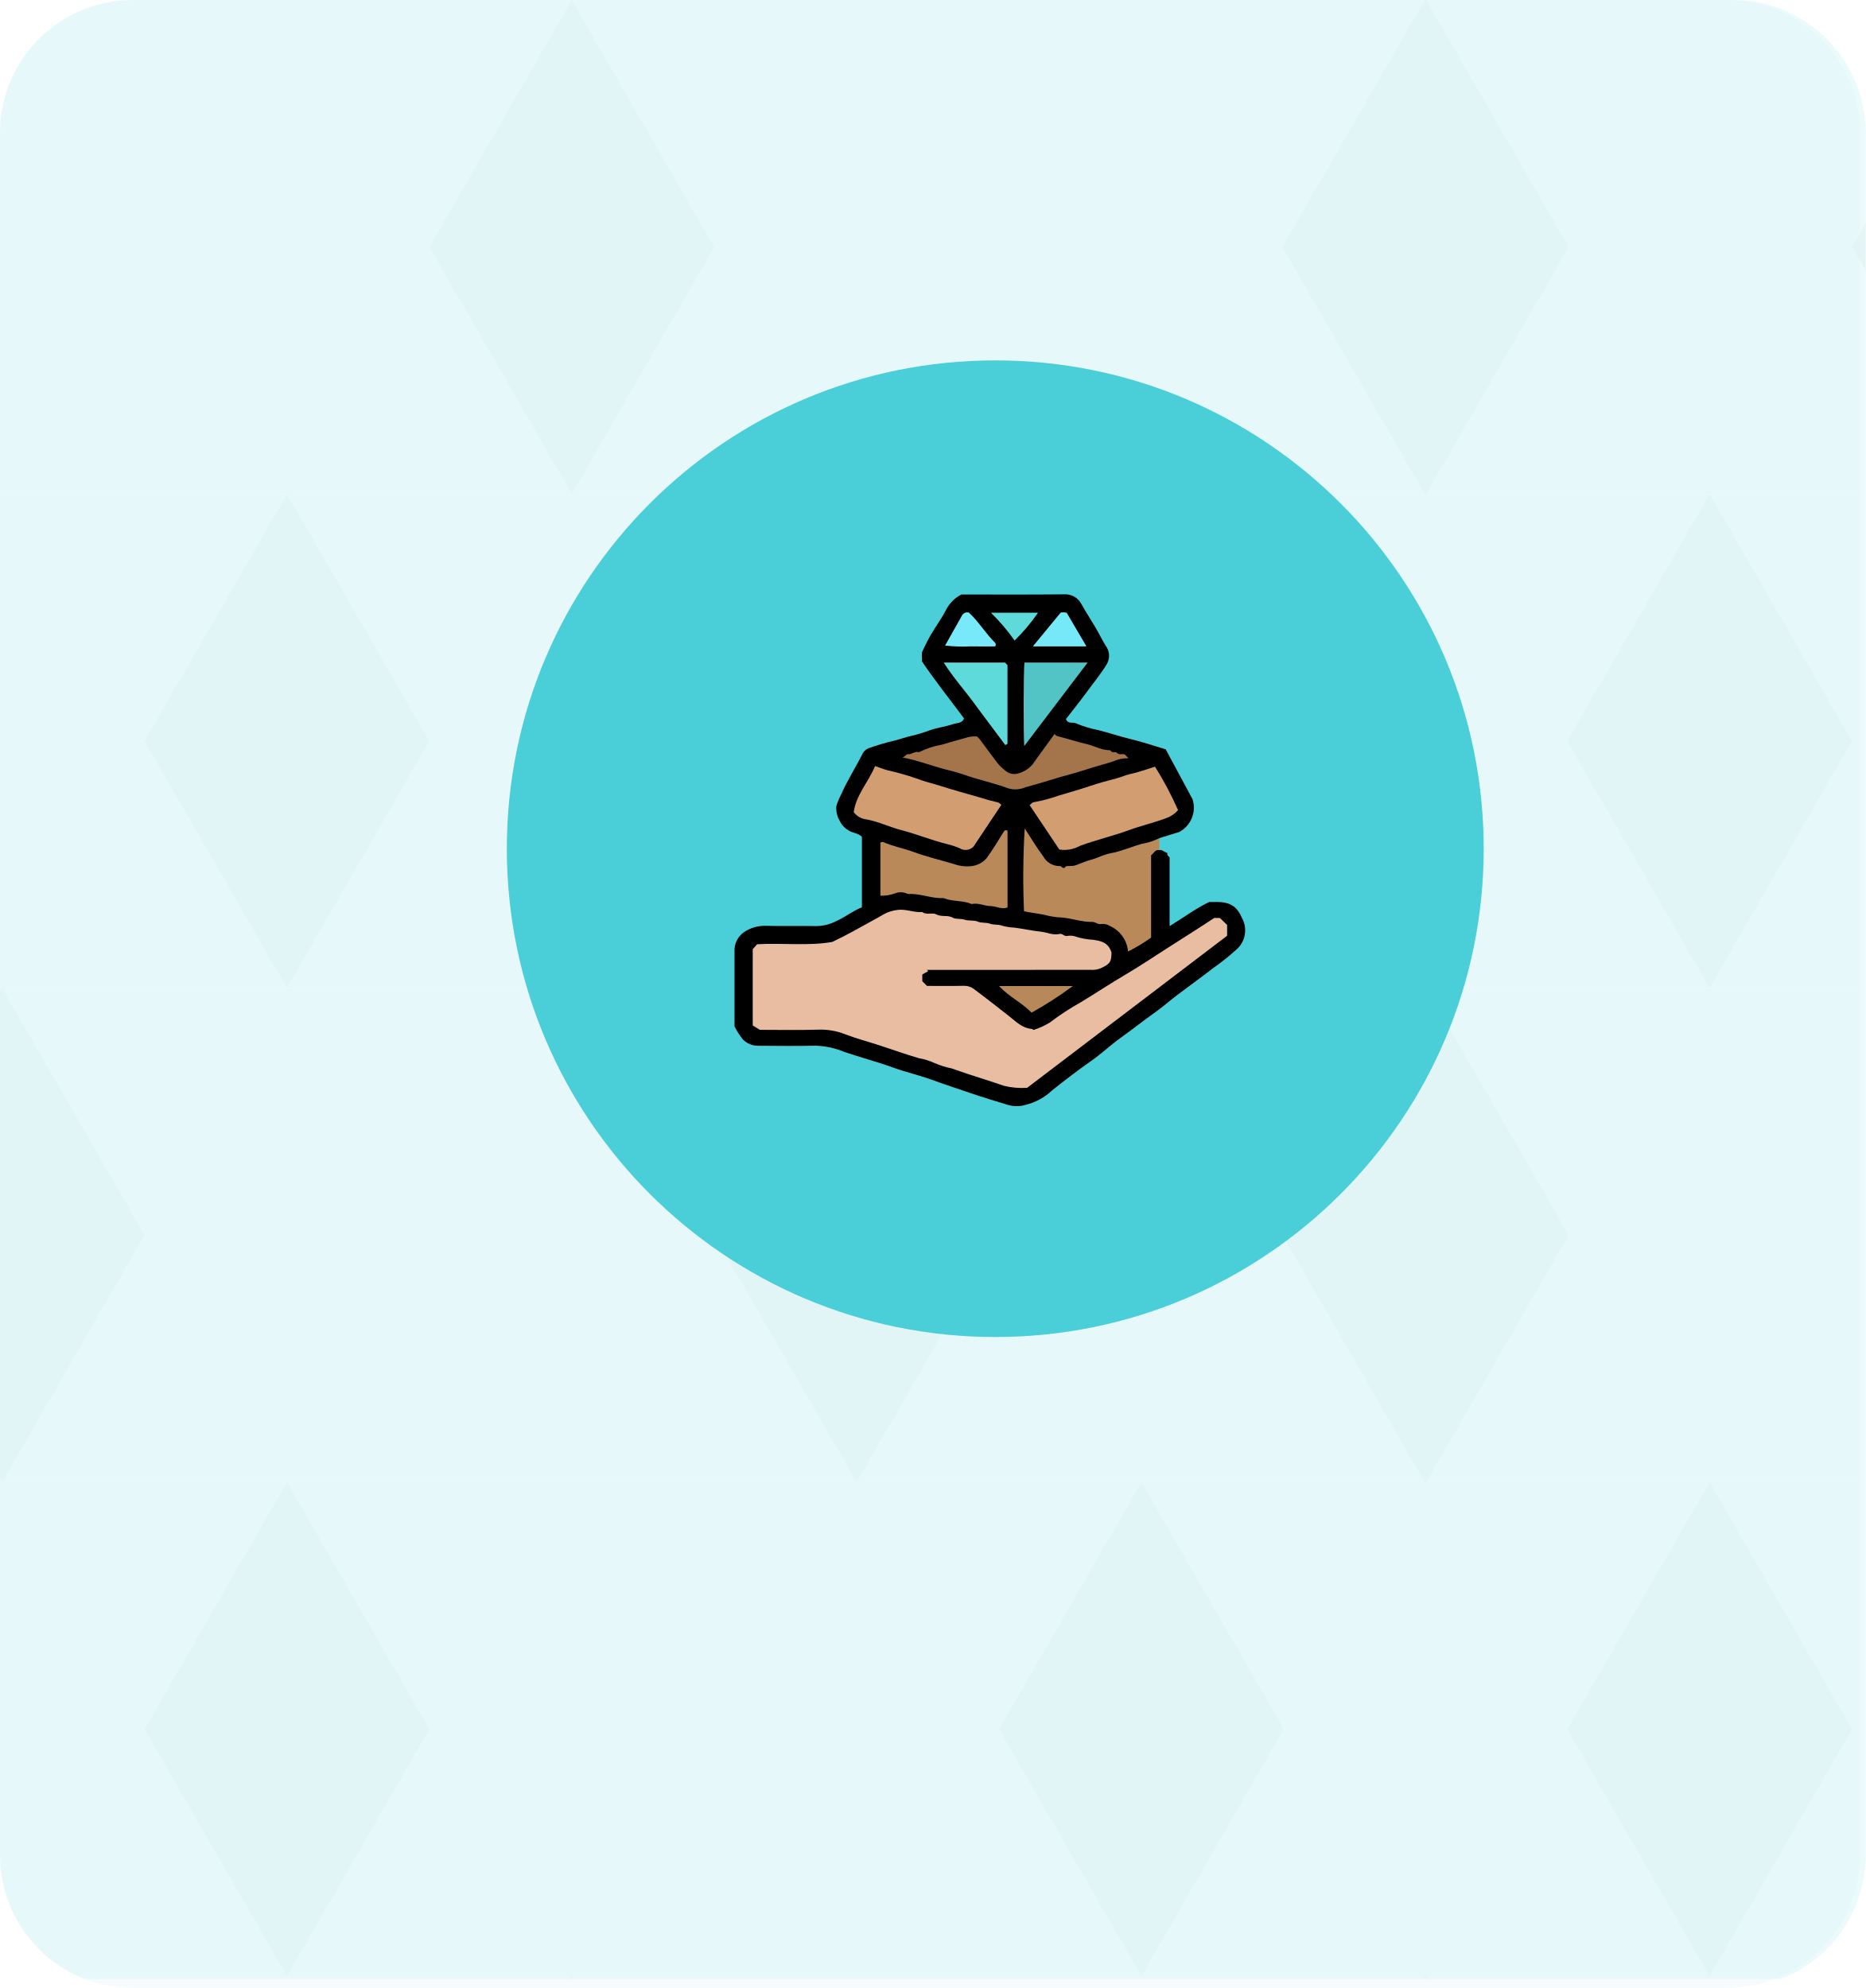
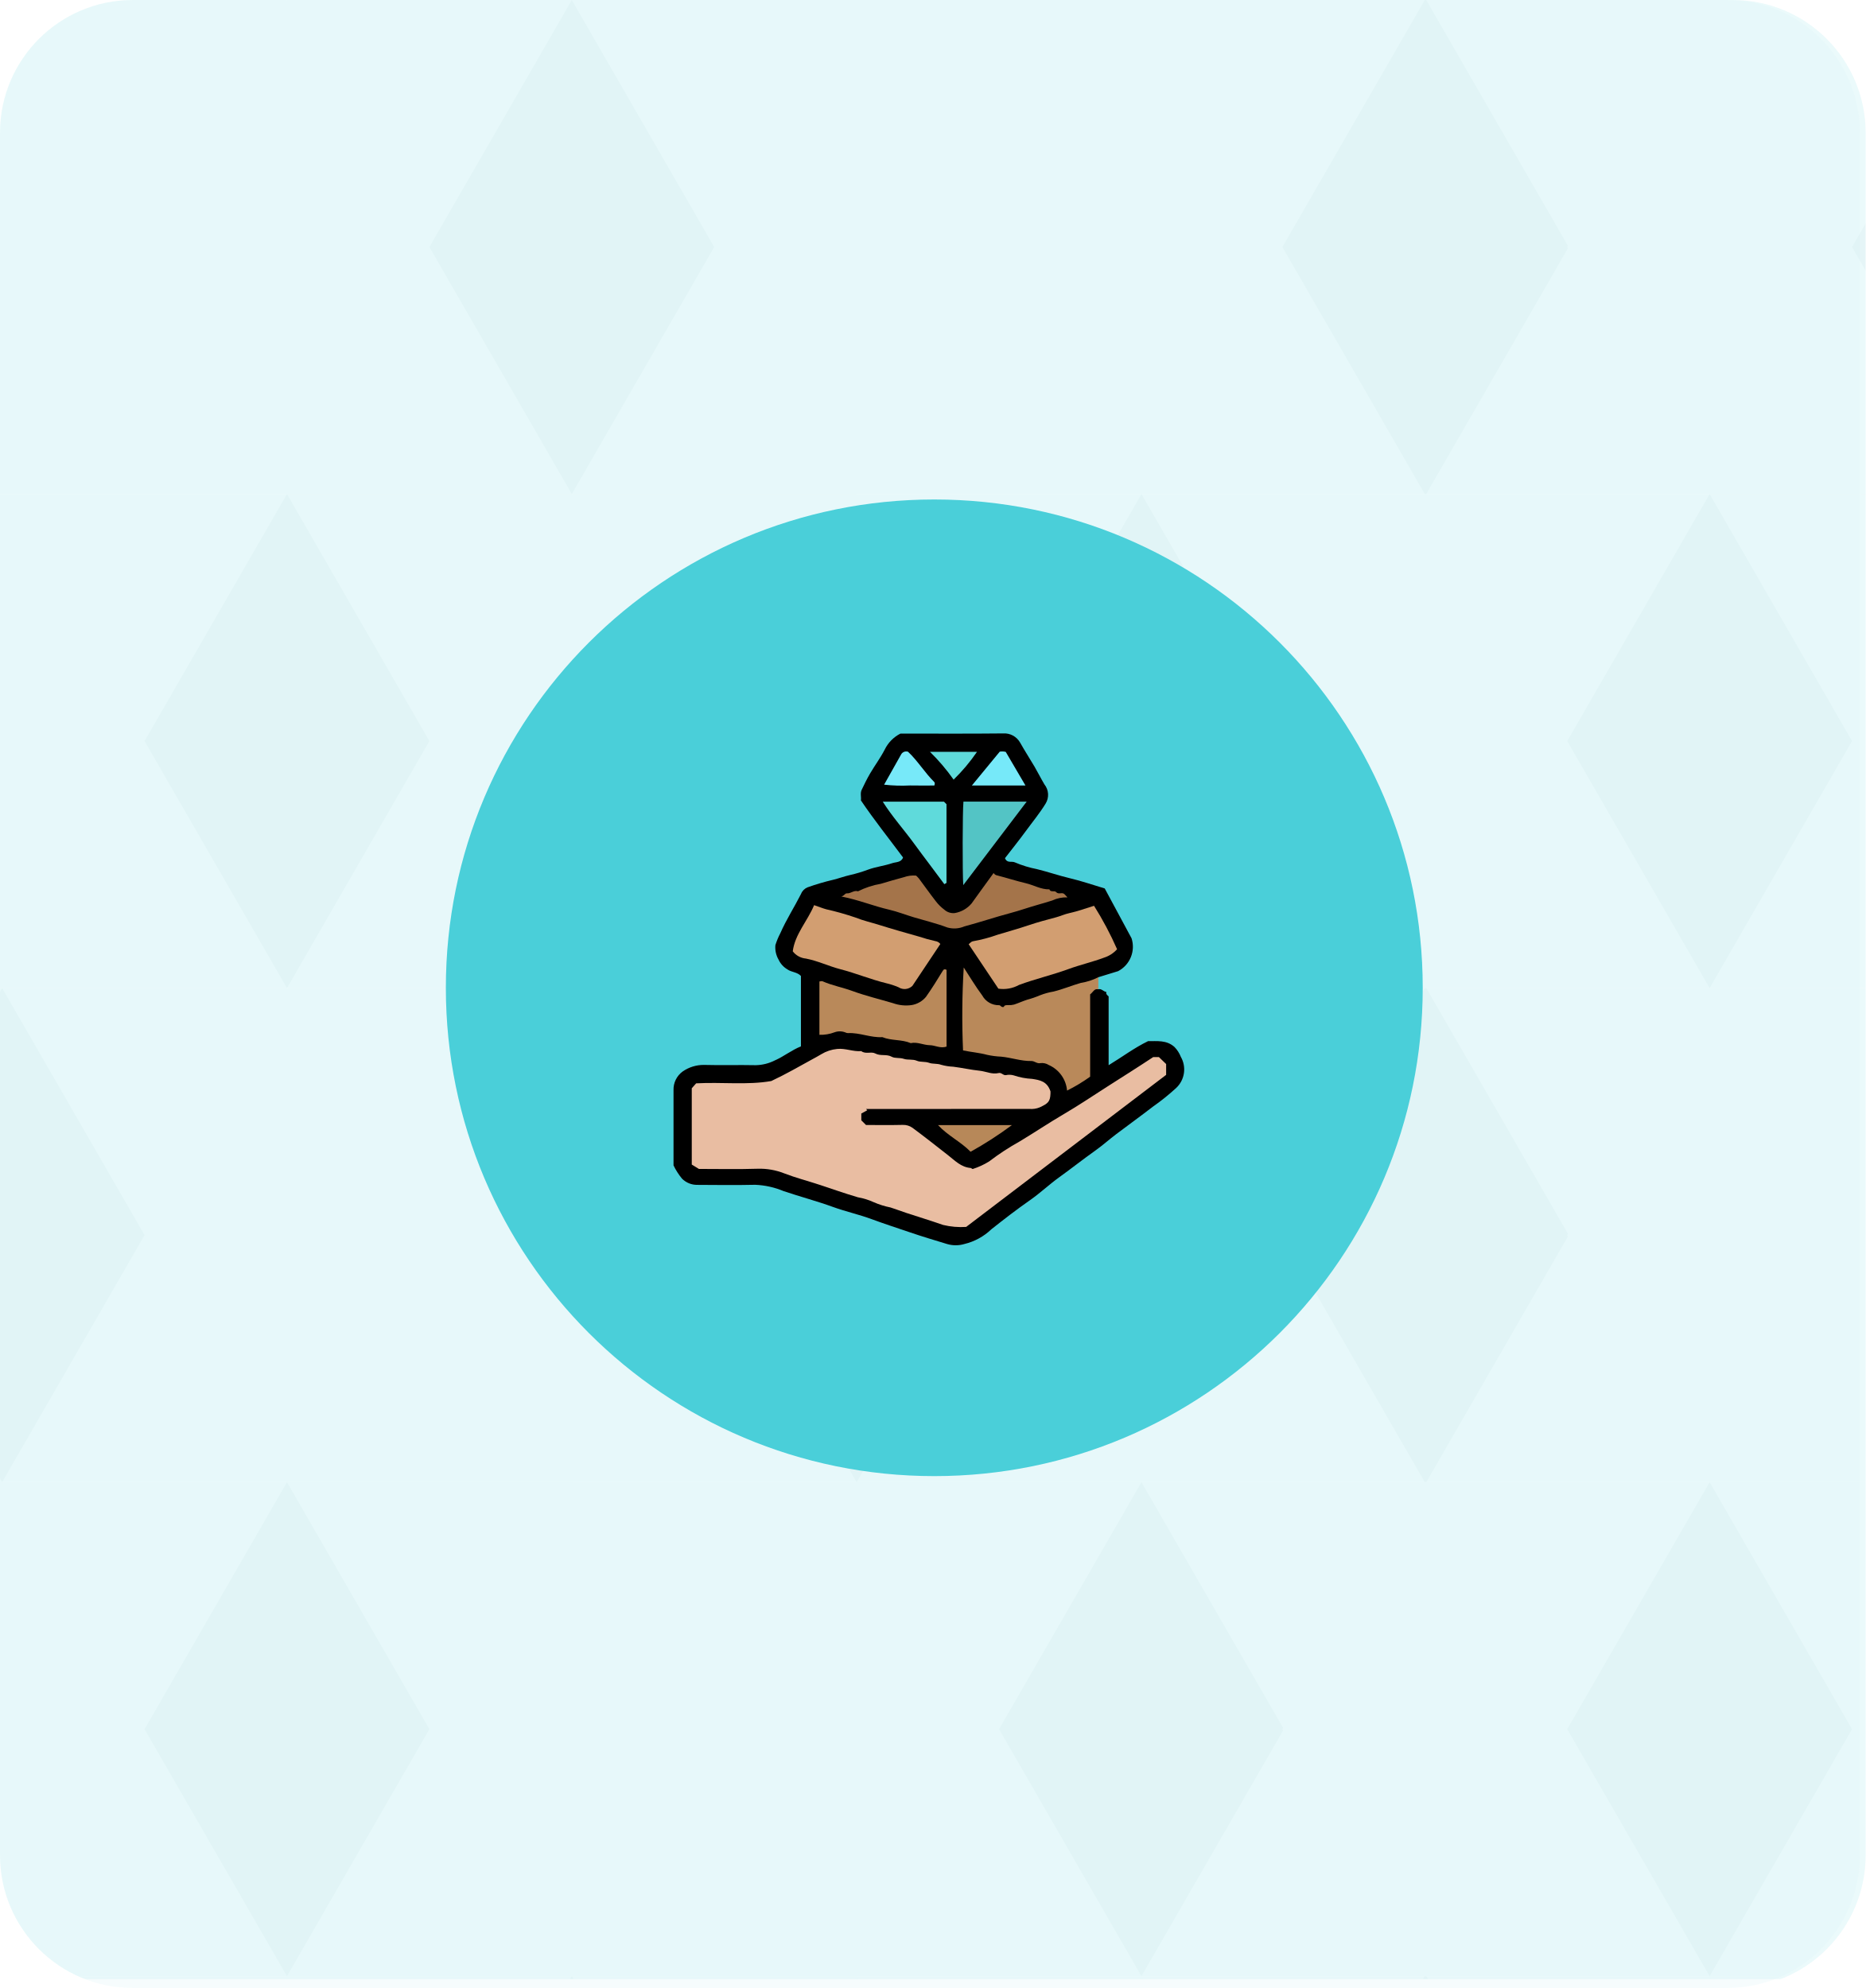
<svg xmlns="http://www.w3.org/2000/svg" width="295" height="314.427" viewBox="0 0 295 314.427">
  <defs>
    <clipPath id="a">
      <rect width="295" height="314.427" rx="21" transform="translate(338 3804.443)" fill="#4acfd9" opacity="0.25" />
    </clipPath>
    <clipPath id="b">
      <rect width="675.34" height="390.699" fill="#4acfd9" />
    </clipPath>
    <clipPath id="e">
      <rect width="556.476" height="313.018" fill="#4acfd9" />
    </clipPath>
    <clipPath id="f">
      <rect width="90.077" height="78.14" fill="#4acfd9" />
    </clipPath>
    <clipPath id="g">
      <path d="M222.5,147.533h45.039l22.519-39.071L267.543,69.393H222.5l-22.52,39.069Z" transform="translate(-199.984 -69.393)" fill="#4acfd9" />
    </clipPath>
    <clipPath id="i">
      <path d="M102.513,78.14h45.039L170.07,39.071,147.551,0H102.513L79.994,39.071Z" transform="translate(-79.994)" fill="#4acfd9" />
    </clipPath>
    <clipPath id="j">
      <path d="M142.51,0,119.991,39.069,142.51,78.14h45.039l22.519-39.071L187.548,0Z" transform="translate(-119.991)" fill="#4acfd9" />
    </clipPath>
    <clipPath id="m">
      <path d="M22.519,78.14H67.557l22.52-39.069L67.557,0H22.519L0,39.071Z" fill="#4acfd9" />
    </clipPath>
    <clipPath id="n">
      <path d="M62.516,147.533h45.039l22.52-39.071-22.52-39.069H62.516L40,108.462Z" transform="translate(-39.997 -69.393)" fill="#4acfd9" />
    </clipPath>
    <clipPath id="o">
      <path d="M102.513,147.533h45.039l22.519-39.071L147.551,69.393H102.513L79.994,108.462Z" transform="translate(-79.994 -69.393)" fill="#4acfd9" />
    </clipPath>
    <clipPath id="q">
      <rect width="90.076" height="78.14" fill="#4acfd9" />
    </clipPath>
    <clipPath id="r">
      <path d="M142.51,147.533h45.039l22.519-39.071L187.548,69.393H142.51l-22.519,39.069Z" transform="translate(-119.991 -69.393)" fill="#4acfd9" />
    </clipPath>
    <clipPath id="s">
      <path d="M35.617,69.393v78.14H63.068l22.52-39.071L63.068,69.393Z" transform="translate(-35.617 -69.393)" fill="#4acfd9" />
    </clipPath>
    <clipPath id="t">
      <path d="M182.507,147.533h45.039l22.519-39.071L227.546,69.393H182.507l-22.52,39.069Z" transform="translate(-159.987 -69.393)" fill="#4acfd9" />
    </clipPath>
    <clipPath id="u">
      <path d="M62.516,0,40,39.069,62.516,78.14h45.039l22.52-39.071L107.554,0Z" transform="translate(-39.997)" fill="#4acfd9" />
    </clipPath>
    <clipPath id="x">
      <path d="M182.507,78.14h45.039l22.519-39.069L227.546,0H182.507l-22.52,39.071Z" transform="translate(-159.987)" fill="#4acfd9" />
    </clipPath>
    <clipPath id="y">
      <path d="M222.5,0l-22.52,39.069L222.5,78.14h45.037l22.52-39.071L267.541,0Z" transform="translate(-199.984)" fill="#4acfd9" />
    </clipPath>
    <clipPath id="ab">
      <path d="M262.5,147.533H307.54l22.519-39.071L307.54,69.393H262.5l-22.52,39.069Z" transform="translate(-239.981 -69.393)" fill="#4acfd9" />
    </clipPath>
    <clipPath id="ac">
      <path d="M262.491,0l-22.52,39.069,22.52,39.071H307.53l22.519-39.071L307.53,0Z" transform="translate(-239.971)" fill="#4acfd9" />
    </clipPath>
    <clipPath id="ad">
      <path d="M35.617,208.179v78.139H63.068l22.52-39.071-22.52-39.068Z" transform="translate(-35.617 -208.179)" fill="#4acfd9" />
    </clipPath>
    <clipPath id="ae">
      <path d="M35.617,138.786v78.14H63.068l22.52-39.071-22.52-39.069Z" transform="translate(-35.617 -138.786)" fill="#4acfd9" />
    </clipPath>
    <clipPath id="af">
      <path d="M62.516,216.926h45.039l22.52-39.071-22.52-39.069H62.516L40,177.855Z" transform="translate(-39.997 -138.786)" fill="#4acfd9" />
    </clipPath>
    <clipPath id="ai">
      <path d="M102.513,216.926h45.039l22.519-39.071-22.519-39.069H102.513L79.994,177.855Z" transform="translate(-79.994 -138.786)" fill="#4acfd9" />
    </clipPath>
    <clipPath id="ak">
      <path d="M102.513,355.711h45.039l22.519-39.069-22.519-39.071H102.513L79.994,316.642Z" transform="translate(-79.994 -277.571)" fill="#4acfd9" />
    </clipPath>
    <clipPath id="al">
      <path d="M140.019,277.571l-.265.459h45.568l-.265-.459Z" transform="translate(-139.754 -277.571)" fill="#4acfd9" />
    </clipPath>
    <clipPath id="an">
      <rect width="90.077" height="78.139" fill="#4acfd9" />
    </clipPath>
    <clipPath id="ao">
      <path d="M62.516,286.318h45.039l22.52-39.069-22.52-39.069H62.516L40,247.248Z" transform="translate(-39.997 -208.179)" fill="#4acfd9" />
    </clipPath>
    <clipPath id="aq">
      <path d="M182.507,216.926h45.039l22.519-39.071-22.519-39.069H182.507l-22.52,39.069Z" transform="translate(-159.987 -138.786)" fill="#4acfd9" />
    </clipPath>
    <clipPath id="as">
      <path d="M22.519,355.711H67.557l22.52-39.069-22.52-39.071H22.519L0,316.642Z" transform="translate(0 -277.571)" fill="#4acfd9" />
    </clipPath>
    <clipPath id="at">
      <path d="M142.51,216.926h45.039l22.519-39.071-22.519-39.069H142.51l-22.519,39.069Z" transform="translate(-119.991 -138.786)" fill="#4acfd9" />
    </clipPath>
    <clipPath id="au">
      <path d="M102.513,286.318h45.039l22.519-39.069-22.519-39.069H102.513L79.994,247.248Z" transform="translate(-79.994 -208.179)" fill="#4acfd9" />
    </clipPath>
    <clipPath id="aw">
      <rect width="90.076" height="78.139" fill="#4acfd9" />
    </clipPath>
    <clipPath id="ax">
      <path d="M142.51,286.318h45.039l22.519-39.069-22.519-39.069H142.51l-22.519,39.069Z" transform="translate(-119.991 -208.179)" fill="#4acfd9" />
    </clipPath>
    <clipPath id="ay">
      <path d="M182.507,286.318h45.039l22.519-39.069-22.519-39.069H182.507l-22.52,39.069Z" transform="translate(-159.987 -208.179)" fill="#4acfd9" />
    </clipPath>
    <clipPath id="az">
      <path d="M60.025,277.571l-.265.459h45.568l-.265-.459Z" transform="translate(-59.76 -277.571)" fill="#4acfd9" />
    </clipPath>
    <clipPath id="bc">
      <path d="M182.507,355.711h45.039l22.519-39.069-22.519-39.071H182.507l-22.52,39.071Z" transform="translate(-159.987 -277.571)" fill="#4acfd9" />
    </clipPath>
    <clipPath id="be">
      <path d="M542.268,78.14h45.039l22.519-39.069L587.306,0H542.268L519.749,39.071Z" transform="translate(-519.749)" fill="#4acfd9" />
    </clipPath>
    <clipPath id="bf">
      <path d="M502.271,69.393l-22.519,39.069,22.519,39.071h33.838V69.393Z" transform="translate(-479.752 -69.393)" fill="#4acfd9" />
    </clipPath>
    <clipPath id="bg">
      <path d="M519.749,106.287l11.318,19.637V86.651Z" transform="translate(-519.749 -86.651)" fill="#4acfd9" />
    </clipPath>
    <clipPath id="bh">
      <path d="M502.271,0,479.752,39.069,502.271,78.14h33.838V0Z" transform="translate(-479.752)" fill="#4acfd9" />
    </clipPath>
    <clipPath id="bi">
      <path d="M502.271,138.786l-22.519,39.069,22.519,39.071h33.838v-78.14Z" transform="translate(-479.752 -138.786)" fill="#4acfd9" />
    </clipPath>
    <clipPath id="bl">
      <path d="M542.268,216.926h45.039l22.519-39.071-22.519-39.069H542.268l-22.519,39.069Z" transform="translate(-519.749 -138.786)" fill="#4acfd9" />
    </clipPath>
    <clipPath id="bn">
      <path d="M542.268,355.711h45.039l22.519-39.069-22.519-39.071H542.268l-22.519,39.071Z" transform="translate(-519.749 -277.571)" fill="#4acfd9" />
    </clipPath>
    <clipPath id="bp">
      <path d="M502.271,286.318H547.31l22.52-39.069-22.52-39.069H502.271l-22.519,39.069Z" transform="translate(-479.752 -208.179)" fill="#4acfd9" />
    </clipPath>
    <clipPath id="bq">
      <path d="M519.749,245.072l11.318,19.637V225.436Z" transform="translate(-519.749 -225.436)" fill="#4acfd9" />
    </clipPath>
    <clipPath id="br">
      <path d="M499.78,277.571l-.265.459h34.1v-.459Z" transform="translate(-499.515 -277.571)" fill="#4acfd9" />
    </clipPath>
    <clipPath id="bs">
      <path d="M220.013,277.571l-.265.459h45.567l-.265-.459Z" transform="translate(-219.748 -277.571)" fill="#4acfd9" />
    </clipPath>
    <clipPath id="bt">
      <path d="M222.5,286.318h45.039l22.519-39.069-22.519-39.069H222.5l-22.52,39.069Z" transform="translate(-199.984 -208.179)" fill="#4acfd9" />
    </clipPath>
    <clipPath id="bw">
      <path d="M222.5,216.926h45.039l22.519-39.071-22.519-39.069H222.5l-22.52,39.069Z" transform="translate(-199.984 -138.786)" fill="#4acfd9" />
    </clipPath>
    <clipPath id="by">
      <path d="M262.5,286.318H307.54l22.519-39.069L307.54,208.179H262.5l-22.52,39.069Z" transform="translate(-239.981 -208.179)" fill="#4acfd9" />
    </clipPath>
    <clipPath id="bz">
      <path d="M260.009,277.571l-.265.459h45.568l-.265-.459Z" transform="translate(-259.744 -277.571)" fill="#4acfd9" />
    </clipPath>
    <clipPath id="ca">
      <path d="M262.5,216.926H307.54l22.519-39.071L307.54,138.786H262.5l-22.52,39.069Z" transform="translate(-239.981 -138.786)" fill="#4acfd9" />
    </clipPath>
    <clipPath id="cd">
      <path d="M422.276,147.533h45.039l22.52-39.071-22.52-39.069H422.276l-22.519,39.069Z" transform="translate(-399.757 -69.393)" fill="#4acfd9" />
    </clipPath>
    <clipPath id="cf">
      <path d="M302.286,78.14h45.039l22.519-39.069L347.325,0H302.286l-22.52,39.071Z" transform="translate(-279.766)" fill="#4acfd9" />
    </clipPath>
    <clipPath id="cg">
      <path d="M342.283,0,319.764,39.069,342.283,78.14h45.039L409.84,39.069,387.321,0Z" transform="translate(-319.764)" fill="#4acfd9" />
    </clipPath>
    <clipPath id="ch">
      <path d="M302.286,147.533h45.039l22.519-39.071L347.325,69.393H302.286l-22.52,39.069Z" transform="translate(-279.766 -69.393)" fill="#4acfd9" />
    </clipPath>
    <clipPath id="ck">
      <path d="M342.283,147.533h45.039l22.519-39.071L387.322,69.393H342.283l-22.52,39.069Z" transform="translate(-319.763 -69.393)" fill="#4acfd9" />
    </clipPath>
    <clipPath id="cl">
      <path d="M382.28,147.533h45.038l22.52-39.071-22.52-39.069H382.28l-22.52,39.069Z" transform="translate(-359.76 -69.393)" fill="#4acfd9" />
    </clipPath>
    <clipPath id="co">
      <path d="M382.28,78.14h45.038l22.52-39.069L427.317,0H382.28L359.76,39.071Z" transform="translate(-359.76)" fill="#4acfd9" />
    </clipPath>
    <clipPath id="cp">
      <path d="M422.276,0,399.757,39.069,422.276,78.14h45.039l22.519-39.071L467.315,0Z" transform="translate(-399.757)" fill="#4acfd9" />
    </clipPath>
    <clipPath id="cs">
      <path d="M462.274,147.533h45.037l22.52-39.071-22.52-39.069H462.274l-22.52,39.069Z" transform="translate(-439.754 -69.393)" fill="#4acfd9" />
    </clipPath>
    <clipPath id="ct">
      <path d="M462.264,0,439.745,39.069,462.264,78.14H507.3l22.519-39.071L507.3,0Z" transform="translate(-439.745)" fill="#4acfd9" />
    </clipPath>
    <clipPath id="cw">
      <path d="M302.286,216.926h45.039l22.519-39.071-22.519-39.069H302.286l-22.52,39.069Z" transform="translate(-279.766 -138.786)" fill="#4acfd9" />
    </clipPath>
    <clipPath id="cy">
      <path d="M302.286,355.711h45.039l22.519-39.069-22.519-39.071H302.286l-22.52,39.071Z" transform="translate(-279.766 -277.571)" fill="#4acfd9" />
    </clipPath>
    <clipPath id="cz">
      <path d="M339.792,277.571l-.265.459h45.568l-.265-.459Z" transform="translate(-339.527 -277.571)" fill="#4acfd9" />
    </clipPath>
    <clipPath id="dc">
      <path d="M382.28,216.926h45.038l22.52-39.071-22.52-39.069H382.28l-22.52,39.069Z" transform="translate(-359.76 -138.786)" fill="#4acfd9" />
    </clipPath>
    <clipPath id="dd">
      <path d="M342.283,216.926h45.039l22.519-39.071-22.519-39.069H342.283l-22.52,39.069Z" transform="translate(-319.763 -138.786)" fill="#4acfd9" />
    </clipPath>
    <clipPath id="de">
      <path d="M302.286,286.318h45.039l22.519-39.069-22.519-39.069H302.286l-22.52,39.069Z" transform="translate(-279.766 -208.179)" fill="#4acfd9" />
    </clipPath>
    <clipPath id="dh">
      <path d="M342.283,286.318h45.039l22.519-39.069-22.519-39.069H342.283l-22.52,39.069Z" transform="translate(-319.763 -208.179)" fill="#4acfd9" />
    </clipPath>
    <clipPath id="di">
      <path d="M382.28,286.318h45.038l22.52-39.069-22.52-39.069H382.28l-22.52,39.069Z" transform="translate(-359.76 -208.179)" fill="#4acfd9" />
    </clipPath>
    <clipPath id="dl">
      <path d="M382.28,355.711h45.038l22.52-39.069-22.52-39.071H382.28l-22.52,39.071Z" transform="translate(-359.76 -277.571)" fill="#4acfd9" />
    </clipPath>
    <clipPath id="dm">
      <path d="M419.785,277.571l-.264.459h45.567l-.265-.459Z" transform="translate(-419.521 -277.571)" fill="#4acfd9" />
    </clipPath>
    <clipPath id="dn">
      <path d="M422.276,286.318h45.039l22.52-39.069-22.52-39.069H422.276l-22.519,39.069Z" transform="translate(-399.757 -208.179)" fill="#4acfd9" />
    </clipPath>
    <clipPath id="dq">
      <path d="M422.276,216.926h45.039l22.52-39.071-22.52-39.069H422.276l-22.519,39.069Z" transform="translate(-399.757 -138.786)" fill="#4acfd9" />
    </clipPath>
    <clipPath id="ds">
      <path d="M462.274,286.318h45.037l22.52-39.069-22.52-39.069H462.274l-22.52,39.069Z" transform="translate(-439.754 -208.179)" fill="#4acfd9" />
    </clipPath>
    <clipPath id="dt">
      <path d="M459.782,277.571l-.265.459h45.568l-.265-.459Z" transform="translate(-459.517 -277.571)" fill="#4acfd9" />
    </clipPath>
    <clipPath id="du">
      <path d="M462.274,216.926h45.037l22.52-39.071-22.52-39.069H462.274l-22.52,39.069Z" transform="translate(-439.754 -138.786)" fill="#4acfd9" />
    </clipPath>
    <clipPath id="dv">
      <rect width="80.746" height="80.956" fill="none" />
    </clipPath>
  </defs>
-   <g transform="translate(-327.858 -3815)">
-     <g transform="translate(-10.142 10.557)" opacity="0.2" clip-path="url(#a)">
+   <g transform="translate(-337.5 -3793)">
+     <g transform="translate(-0.5 -11.443)" opacity="0.2" clip-path="url(#a)">
      <rect width="295" height="314.427" rx="21" transform="translate(337.102 3804.443)" fill="#4acfd9" opacity="0.25" />
      <g transform="translate(225.743 3804.443)">
        <g clip-path="url(#b)">
          <g clip-path="url(#b)">
            <g opacity="0.55">
              <g clip-path="url(#b)">
                <g transform="translate(40.107)">
                  <g clip-path="url(#e)">
                    <g transform="translate(185.086 78.14)" style="mix-blend-mode:multiply;isolation:isolate">
                      <g clip-path="url(#f)">
                        <g clip-path="url(#g)">
                          <rect width="82.175" height="93.554" transform="translate(-3.567 77.977) rotate(-87.381)" fill="#4acfd9" />
                        </g>
                      </g>
                    </g>
                    <g transform="translate(49.97)" style="mix-blend-mode:multiply;isolation:isolate">
                      <g clip-path="url(#f)">
                        <g transform="translate(0)">
                          <g clip-path="url(#i)">
                            <rect width="82.175" height="93.553" transform="translate(-3.567 77.977) rotate(-87.381)" fill="#4acfd9" />
                          </g>
                        </g>
                      </g>
                    </g>
                  </g>
                </g>
                <g transform="translate(135.116)">
                  <g clip-path="url(#j)">
                    <rect width="82.175" height="93.553" transform="matrix(0.046, -0.999, 0.999, 0.046, -3.567, 77.977)" fill="#4acfd9" />
                  </g>
                </g>
                <g transform="translate(40.107)">
                  <g clip-path="url(#e)">
                    <g transform="translate(-40.107)" style="mix-blend-mode:multiply;isolation:isolate">
                      <g clip-path="url(#f)">
                        <g clip-path="url(#m)">
                          <rect width="82.175" height="93.554" transform="translate(-3.567 77.977) rotate(-87.381)" fill="#4acfd9" />
                        </g>
                      </g>
                    </g>
                  </g>
                </g>
                <g transform="translate(45.039 78.14)">
                  <g clip-path="url(#n)">
                    <rect width="82.175" height="93.554" transform="translate(-3.567 77.977) rotate(-87.381)" fill="#4acfd9" />
                  </g>
                </g>
                <g transform="translate(90.077 78.14)">
                  <g clip-path="url(#o)">
                    <rect width="82.175" height="93.553" transform="translate(-3.567 77.977) rotate(-87.381)" fill="#4acfd9" />
                  </g>
                </g>
                <g transform="translate(40.107)">
                  <g clip-path="url(#e)">
                    <g transform="translate(95.009 78.14)" style="mix-blend-mode:multiply;isolation:isolate">
                      <g clip-path="url(#q)">
                        <g clip-path="url(#r)">
                          <rect width="82.175" height="93.553" transform="matrix(0.046, -0.999, 0.999, 0.046, -3.567, 77.977)" fill="#4acfd9" />
                        </g>
                      </g>
                    </g>
                  </g>
                </g>
                <g transform="translate(40.107 78.14)">
                  <g clip-path="url(#s)">
                    <rect width="80.342" height="53.489" transform="matrix(0.046, -0.999, 0.999, 0.046, -3.567, 77.977)" fill="#4acfd9" />
                  </g>
                </g>
                <g transform="translate(180.153 78.14)">
                  <g clip-path="url(#t)">
                    <rect width="82.175" height="93.554" transform="translate(-3.567 77.977) rotate(-87.381)" fill="#4acfd9" />
                  </g>
                </g>
                <g transform="translate(45.039)">
                  <g clip-path="url(#u)">
                    <rect width="82.175" height="93.554" transform="translate(-3.567 77.977) rotate(-87.381)" fill="#4acfd9" />
                  </g>
                </g>
                <g transform="translate(40.107)">
                  <g clip-path="url(#e)">
                    <g transform="translate(140.047)" style="mix-blend-mode:multiply;isolation:isolate">
                      <g clip-path="url(#f)">
                        <g clip-path="url(#x)">
                          <rect width="118.829" height="119.047" transform="matrix(0.698, -0.716, 0.716, 0.698, -39.057, 40.078)" fill="#4acfd9" />
                        </g>
                      </g>
                    </g>
                  </g>
                </g>
                <g transform="translate(225.192)">
                  <g clip-path="url(#y)">
                    <rect width="118.829" height="119.047" transform="matrix(0.698, -0.716, 0.716, 0.698, -39.057, 40.078)" fill="#4acfd9" />
                  </g>
                </g>
                <g transform="translate(40.107)">
                  <g clip-path="url(#e)">
                    <g transform="translate(230.124 78.14)" style="mix-blend-mode:multiply;isolation:isolate">
                      <g clip-path="url(#f)">
                        <g clip-path="url(#ab)">
                          <rect width="119.109" height="117.106" transform="translate(-37.97 29.864) rotate(-38.186)" fill="#4acfd9" />
                        </g>
                      </g>
                    </g>
                  </g>
                </g>
                <g transform="translate(270.219)">
                  <g clip-path="url(#ac)">
                    <rect width="82.175" height="93.554" transform="translate(-3.567 77.977) rotate(-87.381)" fill="#4acfd9" />
                  </g>
                </g>
                <g transform="translate(40.107 234.42)">
                  <g clip-path="url(#ad)">
                    <rect width="80.341" height="53.489" transform="matrix(0.046, -0.999, 0.999, 0.046, -3.567, 77.976)" fill="#4acfd9" />
                  </g>
                </g>
                <g transform="translate(40.107 156.28)">
                  <g clip-path="url(#ae)">
                    <rect width="80.342" height="53.489" transform="matrix(0.046, -0.999, 0.999, 0.046, -3.567, 77.977)" fill="#4acfd9" />
                  </g>
                </g>
                <g transform="translate(45.039 156.28)">
                  <g clip-path="url(#af)">
                    <rect width="82.175" height="93.554" transform="translate(-3.567 77.977) rotate(-87.381)" fill="#4acfd9" />
                  </g>
                </g>
                <g transform="translate(40.107)">
                  <g clip-path="url(#e)">
                    <g transform="translate(49.97 156.28)" style="mix-blend-mode:multiply;isolation:isolate">
                      <g clip-path="url(#f)">
                        <g transform="translate(0)">
                          <g clip-path="url(#ai)">
                            <rect width="82.175" height="93.553" transform="translate(-3.567 77.977) rotate(-87.381)" fill="#4acfd9" />
                          </g>
                        </g>
                      </g>
                    </g>
                    <g transform="translate(49.97 312.559)" style="mix-blend-mode:multiply;isolation:isolate">
                      <g clip-path="url(#f)">
                        <g transform="translate(0 0)">
                          <g clip-path="url(#ak)">
                            <rect width="82.175" height="93.553" transform="translate(-3.567 77.977) rotate(-87.381)" fill="#4acfd9" />
                          </g>
                        </g>
                      </g>
                    </g>
                  </g>
                </g>
                <g transform="translate(157.37 312.559)">
                  <g clip-path="url(#al)">
                    <rect width="2.541" height="45.541" transform="translate(-0.021 0.458) rotate(-87.381)" fill="#4acfd9" />
                  </g>
                </g>
                <g transform="translate(40.107)">
                  <g clip-path="url(#e)">
                    <g transform="translate(4.932 234.42)" style="mix-blend-mode:multiply;isolation:isolate">
                      <g clip-path="url(#an)">
                        <g transform="translate(0)">
                          <g clip-path="url(#ao)">
                            <rect width="119.108" height="117.105" transform="translate(-37.969 29.864) rotate(-38.186)" fill="#4acfd9" />
                          </g>
                        </g>
                      </g>
                    </g>
                    <g transform="translate(140.047 156.28)" style="mix-blend-mode:multiply;isolation:isolate">
                      <g clip-path="url(#f)">
                        <g clip-path="url(#aq)">
                          <rect width="82.175" height="93.554" transform="translate(-3.567 77.977) rotate(-87.381)" fill="#4acfd9" />
                        </g>
                      </g>
                    </g>
                    <g transform="translate(-40.107 312.559)" style="mix-blend-mode:multiply;isolation:isolate">
                      <g clip-path="url(#f)">
                        <g transform="translate(0 0)">
                          <g clip-path="url(#as)">
                            <rect width="82.175" height="93.554" transform="matrix(0.046, -0.999, 0.999, 0.046, -3.567, 77.977)" fill="#4acfd9" />
                          </g>
                        </g>
                      </g>
                    </g>
                  </g>
                </g>
                <g transform="translate(135.116 156.28)">
                  <g clip-path="url(#at)">
                    <rect width="82.175" height="93.553" transform="translate(-3.567 77.977) rotate(-87.381)" fill="#4acfd9" />
                  </g>
                </g>
                <g transform="translate(90.077 234.42)">
                  <g clip-path="url(#au)">
                    <rect width="119.107" height="117.104" transform="translate(-37.969 29.864) rotate(-38.186)" fill="#4acfd9" />
                  </g>
                </g>
                <g transform="translate(40.107)">
                  <g clip-path="url(#e)">
                    <g transform="translate(95.009 234.42)" style="mix-blend-mode:multiply;isolation:isolate">
                      <g clip-path="url(#aw)">
                        <g clip-path="url(#ax)">
                          <rect width="82.174" height="93.553" transform="matrix(0.046, -0.999, 0.999, 0.046, -3.567, 77.976)" fill="#4acfd9" />
                        </g>
                      </g>
                    </g>
                  </g>
                </g>
                <g transform="translate(180.153 234.42)">
                  <g clip-path="url(#ay)">
                    <rect width="82.174" height="93.554" transform="translate(-3.567 77.976) rotate(-87.381)" fill="#4acfd9" />
                  </g>
                </g>
                <g transform="translate(67.293 312.559)">
                  <g clip-path="url(#az)">
                    <rect width="2.541" height="45.541" transform="matrix(0.046, -0.999, 0.999, 0.046, -0.021, 0.458)" fill="#4acfd9" />
                  </g>
                </g>
                <g transform="translate(40.107)">
                  <g clip-path="url(#e)">
                    <g transform="translate(140.047 312.559)" style="mix-blend-mode:multiply;isolation:isolate">
                      <g clip-path="url(#f)">
                        <g transform="translate(0 0)">
                          <g clip-path="url(#bc)">
                            <rect width="118.829" height="119.047" transform="matrix(0.698, -0.716, 0.716, 0.698, -39.057, 40.078)" fill="#4acfd9" />
                          </g>
                        </g>
                      </g>
                    </g>
                    <g transform="translate(545.157)" style="mix-blend-mode:multiply;isolation:isolate">
                      <g clip-path="url(#q)">
                        <g clip-path="url(#be)">
                          <rect width="82.175" height="93.553" transform="matrix(0.046, -0.999, 0.999, 0.046, -3.567, 77.977)" fill="#4acfd9" />
                        </g>
                      </g>
                    </g>
                  </g>
                </g>
                <g transform="translate(540.225 78.14)">
                  <g clip-path="url(#bf)">
                    <rect width="80.634" height="59.869" transform="translate(-3.567 77.977) rotate(-87.381)" fill="#4acfd9" />
                  </g>
                </g>
                <g transform="translate(585.264 97.573)">
                  <g clip-path="url(#bg)">
                    <rect width="39.749" height="13.101" transform="matrix(0.046, -0.999, 0.999, 0.046, -1.793, 39.191)" fill="#4acfd9" />
                  </g>
                </g>
                <g transform="translate(540.225)">
                  <g clip-path="url(#bh)">
                    <rect width="80.634" height="59.868" transform="translate(-3.567 77.977) rotate(-87.381)" fill="#4acfd9" />
                  </g>
                </g>
                <g transform="translate(540.225 156.28)">
                  <g clip-path="url(#bi)">
                    <rect width="80.634" height="59.868" transform="matrix(0.046, -0.999, 0.999, 0.046, -3.567, 77.977)" fill="#4acfd9" />
                  </g>
                </g>
                <g transform="translate(40.107)">
                  <g clip-path="url(#e)">
                    <g transform="translate(545.157 156.28)" style="mix-blend-mode:multiply;isolation:isolate">
                      <g clip-path="url(#q)">
                        <g clip-path="url(#bl)">
                          <rect width="82.175" height="93.553" transform="matrix(0.046, -0.999, 0.999, 0.046, -3.567, 77.977)" fill="#4acfd9" />
                        </g>
                      </g>
                    </g>
                    <g transform="translate(545.157 312.559)" style="mix-blend-mode:multiply;isolation:isolate">
                      <g clip-path="url(#q)">
                        <g transform="translate(0 0)">
                          <g clip-path="url(#bn)">
                            <rect width="82.175" height="93.553" transform="translate(-3.567 77.977) rotate(-87.381)" fill="#4acfd9" />
                          </g>
                        </g>
                      </g>
                    </g>
                    <g transform="translate(500.118 234.42)" style="mix-blend-mode:multiply;isolation:isolate">
                      <g clip-path="url(#an)">
                        <g clip-path="url(#bp)">
                          <rect width="119.108" height="117.105" transform="translate(-37.969 29.863) rotate(-38.186)" fill="#4acfd9" />
                        </g>
                      </g>
                    </g>
                  </g>
                </g>
                <g transform="translate(585.264 253.852)">
                  <g clip-path="url(#bq)">
                    <rect width="33.175" height="37.866" transform="translate(-19.084 15.01) rotate(-38.186)" fill="#4acfd9" />
                  </g>
                </g>
                <g transform="translate(562.479 312.559)">
                  <g clip-path="url(#br)">
                    <rect width="2.017" height="34.088" transform="translate(-0.021 0.459) rotate(-87.381)" fill="#4acfd9" />
                  </g>
                </g>
                <g transform="translate(247.447 312.559)">
                  <g clip-path="url(#bs)">
                    <rect width="32.131" height="32.954" transform="matrix(0.698, -0.716, 0.716, 0.698, -0.23, 0.236)" fill="#4acfd9" />
                  </g>
                </g>
                <g transform="translate(225.192 234.42)">
                  <g clip-path="url(#bt)">
                    <rect width="118.828" height="119.046" transform="matrix(0.698, -0.716, 0.716, 0.698, -39.056, 40.078)" fill="#4acfd9" />
                  </g>
                </g>
                <g transform="translate(40.107)">
                  <g clip-path="url(#e)">
                    <g transform="translate(185.086 156.28)" style="mix-blend-mode:multiply;isolation:isolate">
                      <g clip-path="url(#f)">
                        <g clip-path="url(#bw)">
                          <rect width="82.175" height="93.554" transform="translate(-3.567 77.977) rotate(-87.381)" fill="#4acfd9" />
                        </g>
                      </g>
                    </g>
                    <g transform="translate(230.124 234.42)" style="mix-blend-mode:multiply;isolation:isolate">
                      <g clip-path="url(#an)">
                        <g clip-path="url(#by)">
                          <rect width="82.174" height="93.554" transform="translate(-3.567 77.976) rotate(-87.381)" fill="#4acfd9" />
                        </g>
                      </g>
                    </g>
                  </g>
                </g>
                <g transform="translate(292.485 312.559)">
                  <g clip-path="url(#bz)">
                    <rect width="2.541" height="45.541" transform="matrix(0.046, -0.999, 0.999, 0.046, -0.021, 0.458)" fill="#4acfd9" />
                  </g>
                </g>
                <g transform="translate(270.231 156.28)">
                  <g clip-path="url(#ca)">
                    <rect width="118.829" height="119.047" transform="translate(-39.057 40.078) rotate(-45.739)" fill="#4acfd9" />
                  </g>
                </g>
                <g transform="translate(40.107)">
                  <g clip-path="url(#e)">
                    <g transform="translate(410.04 78.14)" style="mix-blend-mode:multiply;isolation:isolate">
                      <g transform="translate(0)">
                        <g clip-path="url(#f)">
                          <g clip-path="url(#cd)">
                            <rect width="82.175" height="93.554" transform="translate(-3.567 77.977) rotate(-87.381)" fill="#4acfd9" />
                          </g>
                        </g>
                      </g>
                    </g>
                    <g transform="translate(274.924)" style="mix-blend-mode:multiply;isolation:isolate">
                      <g transform="translate(0)">
                        <g clip-path="url(#f)">
                          <g clip-path="url(#cf)">
                            <rect width="82.175" height="93.554" transform="translate(-3.567 77.977) rotate(-87.381)" fill="#4acfd9" />
                          </g>
                        </g>
                      </g>
                    </g>
                  </g>
                </g>
                <g transform="translate(360.07)">
                  <g clip-path="url(#cg)">
                    <rect width="82.175" height="93.553" transform="matrix(0.046, -0.999, 0.999, 0.046, -3.567, 77.977)" fill="#4acfd9" />
                  </g>
                </g>
                <g transform="translate(315.031 78.14)">
                  <g clip-path="url(#ch)">
                    <rect width="82.175" height="93.554" transform="translate(-3.567 77.977) rotate(-87.381)" fill="#4acfd9" />
                  </g>
                </g>
                <g transform="translate(40.107)">
                  <g clip-path="url(#e)">
                    <g transform="translate(319.963 78.14)" style="mix-blend-mode:multiply;isolation:isolate">
                      <g clip-path="url(#f)">
                        <g clip-path="url(#ck)">
                          <rect width="82.175" height="93.554" transform="translate(-3.567 77.977) rotate(-87.381)" fill="#4acfd9" />
                        </g>
                      </g>
                    </g>
                  </g>
                </g>
                <g transform="translate(405.108 78.14)">
                  <g clip-path="url(#cl)">
                    <rect width="82.175" height="93.554" transform="translate(-3.567 77.977) rotate(-87.381)" fill="#4acfd9" />
                  </g>
                </g>
                <g transform="translate(40.107)">
                  <g clip-path="url(#e)">
                    <g transform="translate(365.001)" style="mix-blend-mode:multiply;isolation:isolate">
                      <g transform="translate(0)">
                        <g clip-path="url(#f)">
                          <g clip-path="url(#co)">
                            <rect width="118.829" height="119.047" transform="translate(-39.057 40.078) rotate(-45.739)" fill="#4acfd9" />
                          </g>
                        </g>
                      </g>
                    </g>
                  </g>
                </g>
                <g transform="translate(450.147)">
                  <g clip-path="url(#cp)">
                    <rect width="118.828" height="119.046" transform="translate(-39.057 40.078) rotate(-45.739)" fill="#4acfd9" />
                  </g>
                </g>
                <g transform="translate(40.107)">
                  <g clip-path="url(#e)">
                    <g transform="translate(455.079 78.14)" style="mix-blend-mode:multiply;isolation:isolate">
                      <g clip-path="url(#f)">
                        <g clip-path="url(#cs)">
                          <rect width="119.109" height="117.106" transform="translate(-37.97 29.864) rotate(-38.186)" fill="#4acfd9" />
                        </g>
                      </g>
                    </g>
                  </g>
                </g>
                <g transform="translate(495.175)">
                  <g clip-path="url(#ct)">
                    <rect width="82.175" height="93.553" transform="translate(-3.567 77.977) rotate(-87.381)" fill="#4acfd9" />
                  </g>
                </g>
                <g transform="translate(40.107)">
                  <g clip-path="url(#e)">
                    <g transform="translate(274.924 156.28)" style="mix-blend-mode:multiply;isolation:isolate">
                      <g transform="translate(0)">
                        <g clip-path="url(#f)">
                          <g clip-path="url(#cw)">
                            <rect width="82.175" height="93.554" transform="translate(-3.567 77.977) rotate(-87.381)" fill="#4acfd9" />
                          </g>
                        </g>
                      </g>
                    </g>
                    <g transform="translate(274.924 312.559)" style="mix-blend-mode:multiply;isolation:isolate">
                      <g transform="translate(0)">
                        <g clip-path="url(#f)">
                          <g transform="translate(0 0)">
                            <g clip-path="url(#cy)">
                              <rect width="82.175" height="93.554" transform="matrix(0.046, -0.999, 0.999, 0.046, -3.567, 77.977)" fill="#4acfd9" />
                            </g>
                          </g>
                        </g>
                      </g>
                    </g>
                  </g>
                </g>
                <g transform="translate(382.325 312.559)">
                  <g clip-path="url(#cz)">
                    <rect width="2.541" height="45.541" transform="matrix(0.046, -0.999, 0.999, 0.046, -0.021, 0.458)" fill="#4acfd9" />
                  </g>
                </g>
                <g transform="translate(40.107)">
                  <g clip-path="url(#e)">
                    <g transform="translate(365.001 156.28)" style="mix-blend-mode:multiply;isolation:isolate">
                      <g transform="translate(0)">
                        <g clip-path="url(#f)">
                          <g clip-path="url(#dc)">
                            <rect width="82.175" height="93.554" transform="translate(-3.567 77.977) rotate(-87.381)" fill="#4acfd9" />
                          </g>
                        </g>
                      </g>
                    </g>
                  </g>
                </g>
                <g transform="translate(360.069 156.28)">
                  <g clip-path="url(#dd)">
                    <rect width="82.175" height="93.554" transform="translate(-3.567 77.977) rotate(-87.381)" fill="#4acfd9" />
                  </g>
                </g>
                <g transform="translate(315.031 234.42)">
                  <g clip-path="url(#de)">
                    <rect width="119.108" height="117.105" transform="translate(-37.969 29.864) rotate(-38.186)" fill="#4acfd9" />
                  </g>
                </g>
                <g transform="translate(40.107)">
                  <g clip-path="url(#e)">
                    <g transform="translate(319.963 234.42)" style="mix-blend-mode:multiply;isolation:isolate">
                      <g clip-path="url(#an)">
                        <g clip-path="url(#dh)">
                          <rect width="82.174" height="93.554" transform="translate(-3.567 77.976) rotate(-87.381)" fill="#4acfd9" />
                        </g>
                      </g>
                    </g>
                  </g>
                </g>
                <g transform="translate(405.108 234.42)">
                  <g clip-path="url(#di)">
                    <rect width="82.174" height="93.554" transform="translate(-3.567 77.976) rotate(-87.381)" fill="#4acfd9" />
                  </g>
                </g>
                <g transform="translate(40.107)">
                  <g clip-path="url(#e)">
                    <g transform="translate(365.001 312.559)" style="mix-blend-mode:multiply;isolation:isolate">
                      <g transform="translate(0)">
                        <g clip-path="url(#f)">
                          <g transform="translate(0 0)">
                            <g clip-path="url(#dl)">
                              <rect width="118.829" height="119.047" transform="translate(-39.057 40.078) rotate(-45.739)" fill="#4acfd9" />
                            </g>
                          </g>
                        </g>
                      </g>
                    </g>
                  </g>
                </g>
                <g transform="translate(472.402 312.559)">
                  <g clip-path="url(#dm)">
                    <rect width="32.131" height="32.954" transform="matrix(0.698, -0.716, 0.716, 0.698, -0.23, 0.236)" fill="#4acfd9" />
                  </g>
                </g>
                <g transform="translate(450.147 234.42)">
                  <g clip-path="url(#dn)">
                    <rect width="118.828" height="119.046" transform="translate(-39.056 40.078) rotate(-45.739)" fill="#4acfd9" />
                  </g>
                </g>
                <g transform="translate(40.107)">
                  <g clip-path="url(#e)">
                    <g transform="translate(410.04 156.28)" style="mix-blend-mode:multiply;isolation:isolate">
                      <g transform="translate(0)">
                        <g clip-path="url(#f)">
                          <g clip-path="url(#dq)">
                            <rect width="82.175" height="93.554" transform="translate(-3.567 77.977) rotate(-87.381)" fill="#4acfd9" />
                          </g>
                        </g>
                      </g>
                    </g>
                    <g transform="translate(455.079 234.42)" style="mix-blend-mode:multiply;isolation:isolate">
                      <g clip-path="url(#an)">
                        <g clip-path="url(#ds)">
                          <rect width="82.174" height="93.554" transform="translate(-3.567 77.976) rotate(-87.381)" fill="#4acfd9" />
                        </g>
                      </g>
                    </g>
                  </g>
                </g>
                <g transform="translate(517.439 312.559)">
                  <g clip-path="url(#dt)">
                    <rect width="2.541" height="45.541" transform="translate(-0.021 0.458) rotate(-87.381)" fill="#4acfd9" />
                  </g>
                </g>
                <g transform="translate(495.185 156.28)">
                  <g clip-path="url(#du)">
                    <rect width="118.829" height="119.047" transform="translate(-39.057 40.078) rotate(-45.739)" fill="#4acfd9" />
                  </g>
                </g>
              </g>
            </g>
          </g>
        </g>
      </g>
    </g>
    <circle cx="77.233" cy="77.233" r="77.233" transform="translate(408 3872)" fill="#4acfd9" />
    <g transform="translate(444 3909)">
      <g transform="translate(0 0)" clip-path="url(#dv)">
        <path d="M67.175,38.559,70.3,37.6a4.355,4.355,0,0,0,2.124-5.2c-1.418-2.638-2.857-5.31-4.24-7.88-1.907-.57-3.667-1.18-5.47-1.606-1.769-.418-3.482-1.016-5.247-1.449a17.1,17.1,0,0,1-3.489-1.069c-.5-.247-1.217.2-1.568-.666,1.061-1.373,2.208-2.794,3.283-4.268,1.058-1.45,2.208-2.832,3.149-4.372a2.644,2.644,0,0,0-.194-3.027c-.551-.923-1.028-1.891-1.571-2.819-.746-1.27-1.553-2.5-2.271-3.79A2.873,2.873,0,0,0,52.121,0C46.708.059,41.3.025,35.883.025A5.563,5.563,0,0,0,33.4,2.55c-.674,1.309-1.565,2.506-2.314,3.78-.493.84-.92,1.721-1.339,2.6-.253.534-.046,1.125-.116,1.666,2.093,3.1,4.41,6,6.659,9.021-.267.81-1.123.706-1.712.906-1.252.424-2.6.57-3.836,1.028a21.755,21.755,0,0,1-2.794.838c-.915.206-1.8.537-2.7.758a37.507,37.507,0,0,0-4.066,1.2,1.843,1.843,0,0,0-1.017,1.033c-1.056,2.092-2.336,4.066-3.278,6.22a11.459,11.459,0,0,0-.78,1.883,3.889,3.889,0,0,0,.505,2.3A3.492,3.492,0,0,0,18,37.316c.656.47,1.54.407,2.146,1.044V49.5c-1.459.575-2.689,1.588-4.124,2.217a7,7,0,0,1-3.007.756c-2.732-.059-5.467.031-8.2-.043a5.81,5.81,0,0,0-3.354,1.028A3.511,3.511,0,0,0,0,56.438c-.007,4,0,7.995,0,11.882a10.456,10.456,0,0,0,1.343,2.1,3.354,3.354,0,0,0,2.438.982c3.048.018,6.1.056,9.143-.013a13.066,13.066,0,0,1,4.483,1c2.587.875,5.229,1.569,7.792,2.5,2.023.734,4.135,1.195,6.138,1.938s4.049,1.4,6.066,2.089c1.929.661,3.9,1.246,5.862,1.844a4.827,4.827,0,0,0,2.738-.007,9.293,9.293,0,0,0,4.247-2.321c2-1.585,4.021-3.149,6.122-4.613,1.613-1.125,3.052-2.5,4.651-3.647,1.906-1.371,3.745-2.829,5.661-4.188,1.145-.812,2.214-1.773,3.344-2.626,1.916-1.445,3.867-2.852,5.761-4.317a35.834,35.834,0,0,0,3.682-2.954,4.017,4.017,0,0,0,.743-4.941A4.648,4.648,0,0,0,79.2,49.58c-1.279-1.125-2.751-.885-4.159-.912-2.2,1.066-4.121,2.521-6.241,3.808V41.6c-.241-.228-.464-.388-.349-.7-.479-.073-.766-.565-1.276-.443-1.389-.311-1.584.691-1.663,1.634-.142,1.675-.044,3.362-.053,5.044-.009,1.577,0,3.155,0,4.731-.009,2.274-.382,2.778-2.67,3.639-.477-.139-.524-.615-.715-.967a5.276,5.276,0,0,0-3.934-2.842c-3.26-.555-6.522-1.094-9.792-1.591a3.209,3.209,0,0,1-2.112-.859c-.113-3.454,0-7.124-.065-10.937.719,1.054,1.337,2.023,1.991,2.967a4.606,4.606,0,0,0,5.47,2.055c4.184-1.214,8.3-2.644,12.471-3.908a1.747,1.747,0,0,0,1.076-.862" transform="translate(0 0)" />
        <path d="M52.614,26.754a9.17,9.17,0,0,1-2.77.9c-1.456.415-2.851,1.011-4.329,1.37a10.6,10.6,0,0,0-2.112.583,15.8,15.8,0,0,1-2.068.713c-.693.222-1.356.534-2.046.76a3.066,3.066,0,0,1-.909.087c-.32,0-.633-.018-.709.28-.42.135-.514-.291-.762-.267a2.958,2.958,0,0,1-2.657-1.543c-1.058-1.423-1.969-2.957-2.924-4.419a126.425,126.425,0,0,0-.11,13.111c1.258.269,2.544.36,3.8.7a12.966,12.966,0,0,0,2.228.289c1.607.148,3.149.722,4.773.689.512-.01.891.461,1.447.332a1.97,1.97,0,0,1,1.289.291,4.867,4.867,0,0,1,2.911,4.055,26.631,26.631,0,0,0,3.65-2.2V29.463c.454-.316.636-.954,1.3-.813Z" transform="translate(14.561 11.805)" fill="#b9895a" />
        <path d="M58.689,40.711c-.528-1.588-1.666-1.79-2.911-1.979a10.713,10.713,0,0,1-2.916-.556,2.567,2.567,0,0,0-1.24-.032c-.437.046-.674-.446-1.133-.333-1.036.253-2.005-.264-3.014-.367-1.383-.141-2.755-.459-4.15-.633a8.673,8.673,0,0,1-1.91-.3c-.655-.244-1.337-.1-1.919-.316-.653-.239-1.356-.081-1.914-.319-.713-.305-1.443-.088-2.082-.31s-1.4-.044-1.9-.326c-.85-.474-1.775-.066-2.631-.531-.608-.33-1.521.161-2.2-.367-1.289.112-2.5-.479-3.812-.341a5.907,5.907,0,0,0-2.5.828c-.462.285-.934.534-1.408.793-2.1,1.147-4.166,2.356-6.509,3.453-3.782.664-7.8.142-11.879.364-.181.2-.424.477-.694.78V52.286l1.13.691c3.039,0,6.186.069,9.329-.031a10.537,10.537,0,0,1,4.13.721c1.825.706,3.71,1.192,5.556,1.8,2.036.666,4.059,1.39,6.12,1.994a10.2,10.2,0,0,1,2.515.782,12.853,12.853,0,0,0,2.644.828c.834.266,1.652.581,2.482.856,1.944.639,3.9,1.235,5.831,1.908a12.069,12.069,0,0,0,3.652.313L76.976,38.1V36.386c-.364-.351-.743-.713-1.142-1.1h-.9c-2.391,1.583-4.818,3.106-7.23,4.649-2.283,1.459-4.535,2.982-6.869,4.347-2.374,1.39-4.657,2.926-7.011,4.342A40.087,40.087,0,0,0,48.974,51.8,11.565,11.565,0,0,1,46.4,52.985c-.1.015-.222-.15-.333-.159-1.514-.12-2.49-1.171-3.582-2.024-1.866-1.455-3.719-2.927-5.621-4.332a2.5,2.5,0,0,0-1.546-.458c-1.939.046-3.88.016-5.8.016l-.741-.741V44.215l.941-.518c-.065-.065-.128-.131-.191-.2q12.924,0,25.849-.01A3.453,3.453,0,0,0,57,43.234c1.273-.6,1.635-.876,1.687-2.139.009-.207,0-.414,0-.385" transform="translate(0.917 15.904)" fill="#e9bda2" />
        <path d="M31.77,31.261l4.411-6.616a1.187,1.187,0,0,0-.8-.459,25.153,25.153,0,0,1-2.535-.7c-2.112-.595-4.228-1.194-6.318-1.851-1.245-.392-2.526-.675-3.757-1.171a44.8,44.8,0,0,0-4.649-1.312c-.6-.17-1.194-.407-1.9-.652-1.032,2.5-3.039,4.6-3.378,7.306a2.961,2.961,0,0,0,2.08,1.144c1.888.364,3.608,1.208,5.448,1.685,2.453.634,4.8,1.616,7.264,2.217a11.544,11.544,0,0,1,1.936.637,1.763,1.763,0,0,0,2.2-.23" transform="translate(6.009 8.659)" fill="#d29e71" />
        <path d="M31.79,24.652c1.61,2.408,3.209,4.8,4.7,7.027a5.148,5.148,0,0,0,3.256-.587c2.562-.954,5.229-1.563,7.788-2.5,1.875-.689,3.824-1.129,5.7-1.831a4.622,4.622,0,0,0,2.024-1.321,53.184,53.184,0,0,0-3.644-6.869c-1.318.4-2.588.879-3.9,1.158-.733.156-1.389.473-2.1.662-1.462.39-2.926.775-4.362,1.263-1.613.548-3.263.994-4.89,1.493a23.683,23.683,0,0,1-3.834,1.022c-.305.04-.445.22-.744.484" transform="translate(14.879 8.691)" fill="#d29e71" />
        <path d="M35.818,37.643V25.5c-.285-.132-.421-.141-.614.176-.844,1.392-1.706,2.775-2.642,4.1a3.724,3.724,0,0,1-2.283,1.3,6.115,6.115,0,0,1-2.913-.3c-2.151-.64-4.344-1.161-6.445-1.932-1.558-.571-3.2-.865-4.717-1.537-.12-.053-.3.016-.49.031v8.437a6.154,6.154,0,0,0,2.4-.4,2.38,2.38,0,0,1,1.718.032.834.834,0,0,0,.427.1c1.839-.092,3.567.752,5.407.637,1.439.592,3.055.335,4.489.947,1.041-.23,2,.314,3.017.327.851.012,1.65.552,2.648.226" transform="translate(7.355 11.892)" fill="#b9895a" />
        <path d="M53.831,18.892c-.32-.32-.443-.521-.621-.606-.361-.172-.819.16-1.169-.228-.277-.307-.872.1-1.075-.436-1.324.034-2.457-.671-3.7-.963-1.519-.358-3.009-.843-4.523-1.232a.828.828,0,0,1-.595-.386c-1.2,1.66-2.355,3.231-3.485,4.817a4.46,4.46,0,0,1-2.675,1.518,2.125,2.125,0,0,1-1.635-.542,6.784,6.784,0,0,1-1.339-1.327c-.92-1.183-1.787-2.409-2.684-3.611a4.4,4.4,0,0,0-.442-.449,4.505,4.505,0,0,0-1.908.248c-1.224.342-2.471.672-3.67,1.05a12.667,12.667,0,0,0-3.6,1.186c-.644-.213-1.141.37-1.756.326-.321-.023-.361.351-.879.495,2.742.536,5.082,1.518,7.559,2.086,1.3.3,2.594.815,3.9,1.205,1.775.531,3.586.962,5.314,1.616a4.047,4.047,0,0,0,2.686-.178c2.453-.652,4.856-1.469,7.314-2.121,1.447-.383,2.879-.9,4.332-1.307.75-.211,1.5-.432,2.242-.669a5.179,5.179,0,0,1,2.4-.492" transform="translate(8.463 7.039)" fill="#a4744a" />
        <path d="M32.616,20.2V7.752l-.4-.4H22.537c1.509,2.391,3.346,4.419,4.947,6.618,1.574,2.162,3.212,4.275,4.792,6.433l.341-.206" transform="translate(10.548 3.443)" fill="#5fdadb" />
        <path d="M41.264,7.349h-10c-.145,1.48-.166,11.277-.028,13.206L41.264,7.349" transform="translate(14.578 3.439)" fill="#53c4c5" />
        <path d="M40.166,42.2H28.491c1.584,1.7,3.575,2.607,5.147,4.213A58.837,58.837,0,0,0,40.166,42.2" transform="translate(13.335 19.752)" fill="#b78859" />
        <path d="M32.135,7.329h8.476c-1.1-1.876-2.09-3.566-3.118-5.317a2.185,2.185,0,0,0-.951-.035L32.135,7.329" transform="translate(15.04 0.908)" fill="#76e9f9" />
        <path d="M26.462,1.984a.924.924,0,0,0-1.119.48c-.873,1.527-1.728,3.065-2.662,4.73a24.812,24.812,0,0,0,4.091.126c1.3.029,2.594.007,3.857.007a1.181,1.181,0,0,0,.066-.263c-.015-.1-.015-.222-.075-.28-1.528-1.511-2.641-3.388-4.159-4.8" transform="translate(10.616 0.911)" fill="#77e9f9" />
        <path d="M35.064,1.981H27.62a31.711,31.711,0,0,1,3.742,4.4,28.875,28.875,0,0,0,3.7-4.4" transform="translate(12.927 0.927)" fill="#5fdadb" />
      </g>
    </g>
  </g>
</svg>
